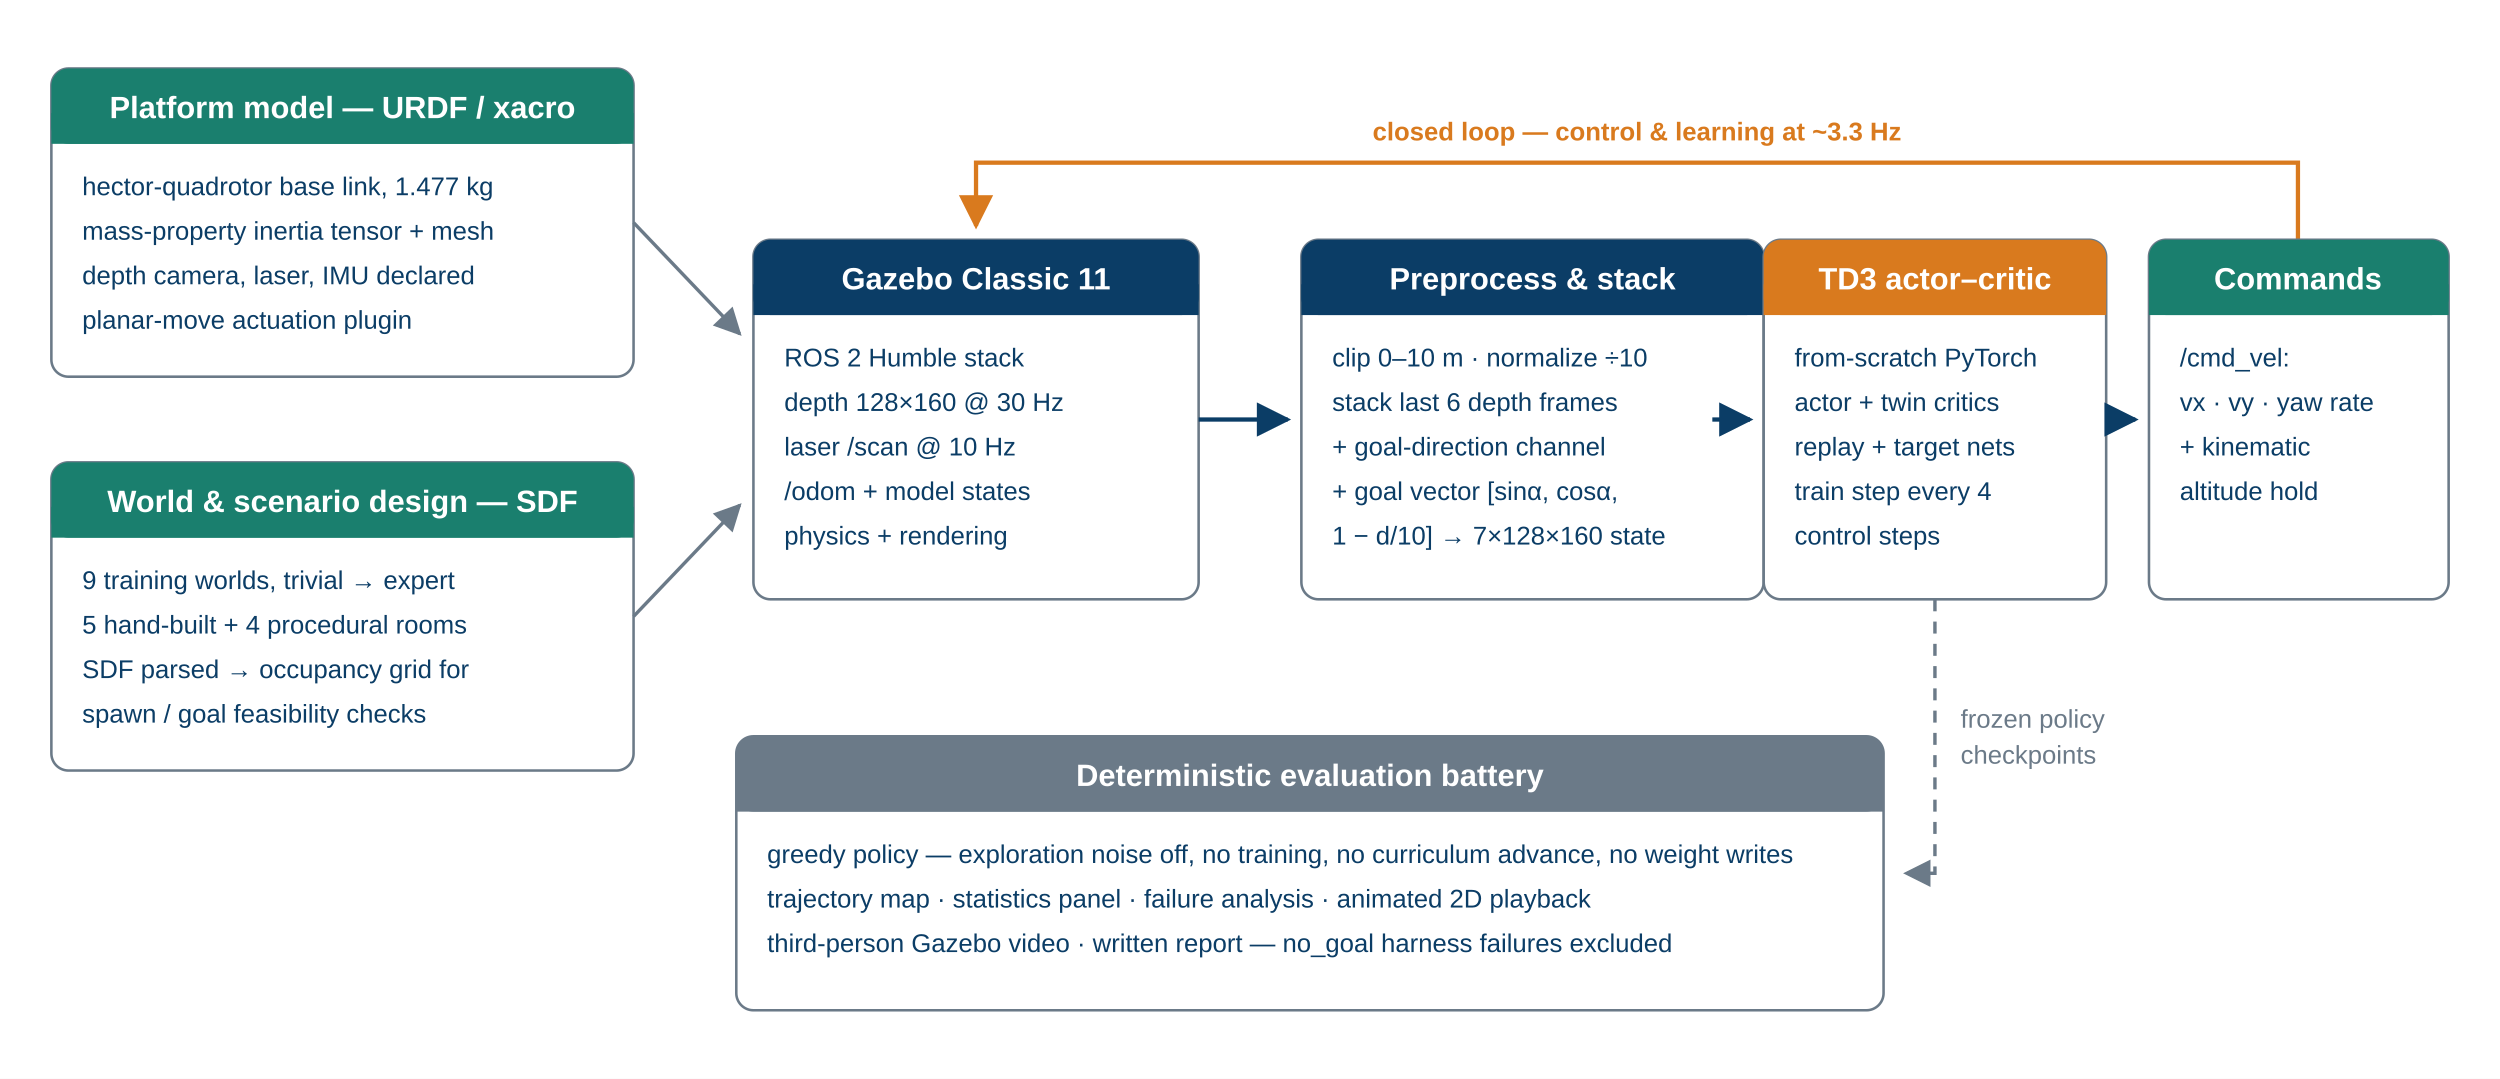
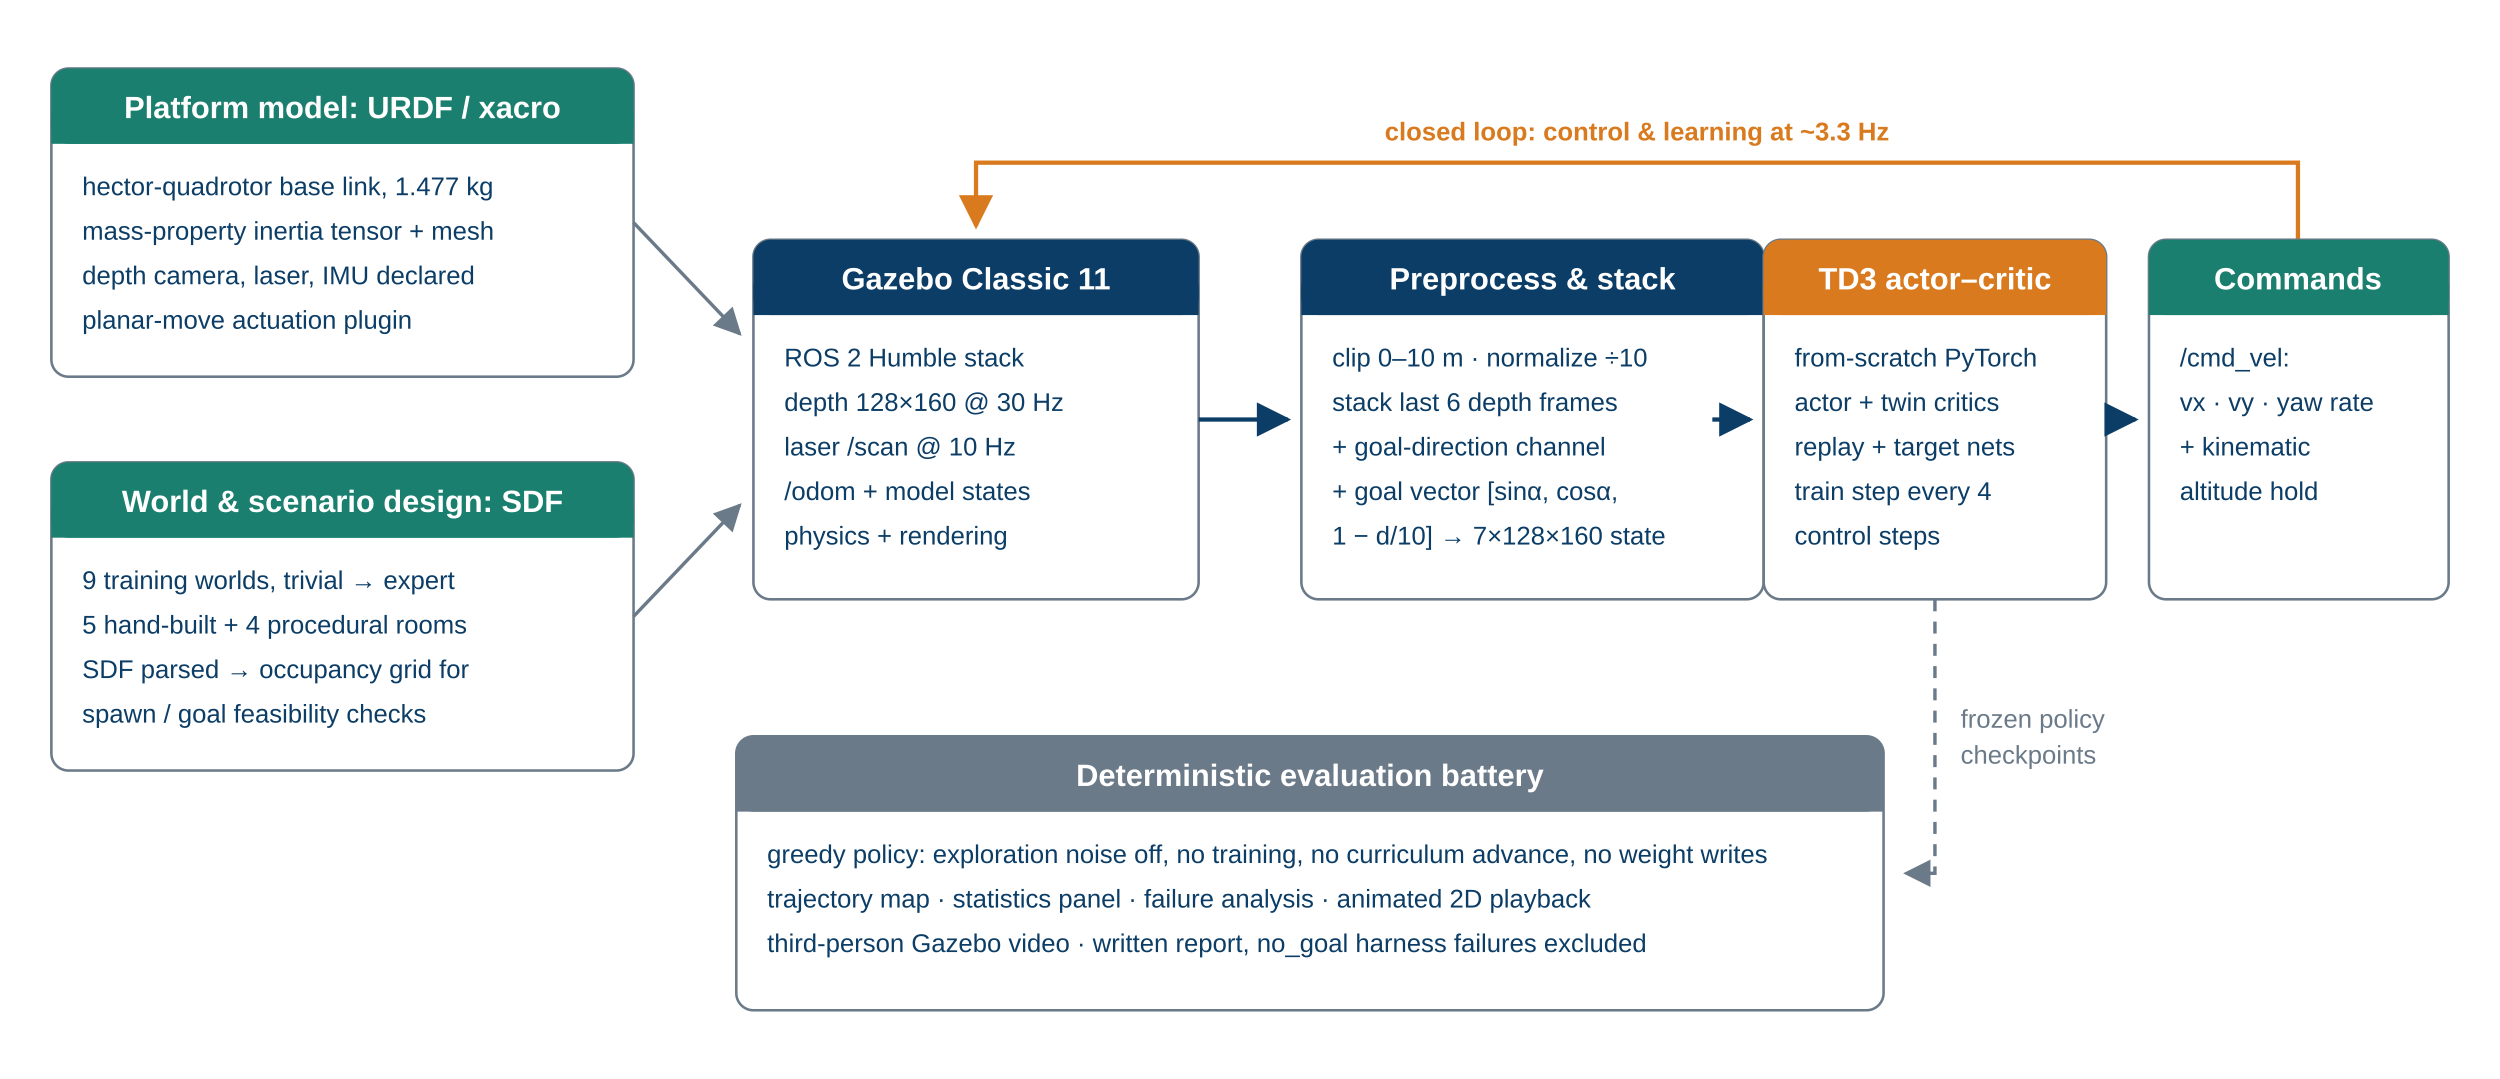
<svg xmlns="http://www.w3.org/2000/svg" viewBox="0 0 1460 630" width="1460" height="630" font-family="Segoe UI, Arial, sans-serif">
  <defs>
    <marker id="arr" viewBox="0 0 10 10" refX="9" refY="5" markerWidth="8" markerHeight="8" orient="auto-start-reverse">
      <path d="M0,0 L10,5 L0,10 z" fill="#6b7a88" />
    </marker>
    <marker id="arrB" viewBox="0 0 10 10" refX="9" refY="5" markerWidth="8" markerHeight="8" orient="auto-start-reverse">
      <path d="M0,0 L10,5 L0,10 z" fill="#0b3d66" />
    </marker>
    <marker id="arrO" viewBox="0 0 10 10" refX="9" refY="5" markerWidth="8" markerHeight="8" orient="auto-start-reverse">
      <path d="M0,0 L10,5 L0,10 z" fill="#d97a1e" />
    </marker>
  </defs>
  <rect x="0" y="0" width="1460" height="630" fill="#ffffff" />
  <path d="M1342,140 L1342,95 L570,95 L570,132" fill="none" stroke="#d97a1e" stroke-width="2.5" marker-end="url(#arrO)" />
-   <text x="956" y="82" font-size="15" fill="#d97a1e" text-anchor="middle" font-weight="600">closed loop — control &amp; learning at ~3.3 Hz</text>
+   <text x="956" y="82" font-size="15" fill="#d97a1e" text-anchor="middle" font-weight="600">closed loop: control &amp; learning at ~3.3 Hz</text>
  <rect x="30" y="40" width="340" height="180" rx="10" fill="#ffffff" stroke="#6b7a88" stroke-width="1.5" />
  <rect x="30" y="40" width="340" height="44" rx="10" fill="#1a7f6e" />
  <rect x="30" y="66" width="340" height="18" fill="#1a7f6e" />
-   <text x="200" y="69" font-size="18" fill="#ffffff" text-anchor="middle" font-weight="700">Platform model — URDF / xacro</text>
+   <text x="200" y="69" font-size="18" fill="#ffffff" text-anchor="middle" font-weight="700">Platform model: URDF / xacro</text>
  <text x="48" y="114" font-size="15" fill="#0b3d66">hector-quadrotor base link, 1.477 kg</text>
  <text x="48" y="140" font-size="15" fill="#0b3d66">mass-property inertia tensor + mesh</text>
  <text x="48" y="166" font-size="15" fill="#0b3d66">depth camera, laser, IMU declared</text>
  <text x="48" y="192" font-size="15" fill="#0b3d66">planar-move actuation plugin</text>
  <rect x="30" y="270" width="340" height="180" rx="10" fill="#ffffff" stroke="#6b7a88" stroke-width="1.5" />
  <rect x="30" y="270" width="340" height="44" rx="10" fill="#1a7f6e" />
  <rect x="30" y="296" width="340" height="18" fill="#1a7f6e" />
-   <text x="200" y="299" font-size="18" fill="#ffffff" text-anchor="middle" font-weight="700">World &amp; scenario design — SDF</text>
+   <text x="200" y="299" font-size="18" fill="#ffffff" text-anchor="middle" font-weight="700">World &amp; scenario design: SDF</text>
  <text x="48" y="344" font-size="15" fill="#0b3d66">9 training worlds, trivial → expert</text>
  <text x="48" y="370" font-size="15" fill="#0b3d66">5 hand-built + 4 procedural rooms</text>
  <text x="48" y="396" font-size="15" fill="#0b3d66">SDF parsed → occupancy grid for</text>
  <text x="48" y="422" font-size="15" fill="#0b3d66">spawn / goal feasibility checks</text>
  <rect x="440" y="140" width="260" height="210" rx="10" fill="#ffffff" stroke="#6b7a88" stroke-width="1.5" />
  <rect x="440" y="140" width="260" height="44" rx="10" fill="#0b3d66" />
  <rect x="440" y="166" width="260" height="18" fill="#0b3d66" />
  <text x="570" y="169" font-size="18" fill="#ffffff" text-anchor="middle" font-weight="700">Gazebo Classic 11</text>
  <text x="458" y="214" font-size="15" fill="#0b3d66">ROS 2 Humble stack</text>
  <text x="458" y="240" font-size="15" fill="#0b3d66">depth 128×160 @ 30 Hz</text>
  <text x="458" y="266" font-size="15" fill="#0b3d66">laser /scan @ 10 Hz</text>
  <text x="458" y="292" font-size="15" fill="#0b3d66">/odom + model states</text>
  <text x="458" y="318" font-size="15" fill="#0b3d66">physics + rendering</text>
  <rect x="760" y="140" width="270" height="210" rx="10" fill="#ffffff" stroke="#6b7a88" stroke-width="1.5" />
  <rect x="760" y="140" width="270" height="44" rx="10" fill="#0b3d66" />
  <rect x="760" y="166" width="270" height="18" fill="#0b3d66" />
  <text x="895" y="169" font-size="18" fill="#ffffff" text-anchor="middle" font-weight="700">Preprocess &amp; stack</text>
  <text x="778" y="214" font-size="15" fill="#0b3d66">clip 0–10 m · normalize ÷10</text>
  <text x="778" y="240" font-size="15" fill="#0b3d66">stack last 6 depth frames</text>
  <text x="778" y="266" font-size="15" fill="#0b3d66">+ goal-direction channel</text>
  <text x="778" y="292" font-size="15" fill="#0b3d66">+ goal vector [sinα, cosα,</text>
  <text x="778" y="318" font-size="15" fill="#0b3d66">1 − d/10] → 7×128×160 state</text>
  <rect x="1030" y="140" width="200" height="210" rx="10" fill="#ffffff" stroke="#6b7a88" stroke-width="1.5" />
  <rect x="1030" y="140" width="200" height="44" rx="10" fill="#d97a1e" />
  <rect x="1030" y="166" width="200" height="18" fill="#d97a1e" />
  <text x="1130" y="169" font-size="18" fill="#ffffff" text-anchor="middle" font-weight="700">TD3 actor–critic</text>
  <text x="1048" y="214" font-size="15" fill="#0b3d66">from-scratch PyTorch</text>
  <text x="1048" y="240" font-size="15" fill="#0b3d66">actor + twin critics</text>
  <text x="1048" y="266" font-size="15" fill="#0b3d66">replay + target nets</text>
  <text x="1048" y="292" font-size="15" fill="#0b3d66">train step every 4</text>
  <text x="1048" y="318" font-size="15" fill="#0b3d66">control steps</text>
  <rect x="1255" y="140" width="175" height="210" rx="10" fill="#ffffff" stroke="#6b7a88" stroke-width="1.5" />
  <rect x="1255" y="140" width="175" height="44" rx="10" fill="#1a7f6e" />
  <rect x="1255" y="166" width="175" height="18" fill="#1a7f6e" />
  <text x="1342" y="169" font-size="18" fill="#ffffff" text-anchor="middle" font-weight="700">Commands</text>
  <text x="1273" y="214" font-size="15" fill="#0b3d66">/cmd_vel:</text>
  <text x="1273" y="240" font-size="15" fill="#0b3d66">vx · vy · yaw rate</text>
  <text x="1273" y="266" font-size="15" fill="#0b3d66">+ kinematic</text>
  <text x="1273" y="292" font-size="15" fill="#0b3d66">altitude hold</text>
  <path d="M370,130 L432,195" fill="none" stroke="#6b7a88" stroke-width="2" marker-end="url(#arr)" />
  <path d="M370,360 L432,295" fill="none" stroke="#6b7a88" stroke-width="2" marker-end="url(#arr)" />
  <path d="M700,245 L752,245" fill="none" stroke="#0b3d66" stroke-width="2.5" marker-end="url(#arrB)" />
  <path d="M1000,245 L1022,245" fill="none" stroke="#0b3d66" stroke-width="2.5" marker-end="url(#arrB)" />
  <path d="M1230,245 L1247,245" fill="none" stroke="#0b3d66" stroke-width="2.5" marker-end="url(#arrB)" />
  <path d="M1130,350 L1130,510 L1113,510" fill="none" stroke="#6b7a88" stroke-width="2" stroke-dasharray="7,6" marker-end="url(#arr)" />
  <text x="1145" y="425" font-size="15" fill="#6b7a88">frozen policy</text>
  <text x="1145" y="446" font-size="15" fill="#6b7a88">checkpoints</text>
  <rect x="430" y="430" width="670" height="160" rx="10" fill="#ffffff" stroke="#6b7a88" stroke-width="1.5" />
  <rect x="430" y="430" width="670" height="44" rx="10" fill="#6b7a88" />
  <rect x="430" y="456" width="670" height="18" fill="#6b7a88" />
  <text x="765" y="459" font-size="18" fill="#ffffff" text-anchor="middle" font-weight="700">Deterministic evaluation battery</text>
-   <text x="448" y="504" font-size="15" fill="#0b3d66">greedy policy — exploration noise off, no training, no curriculum advance, no weight writes</text>
+   <text x="448" y="504" font-size="15" fill="#0b3d66">greedy policy: exploration noise off, no training, no curriculum advance, no weight writes</text>
  <text x="448" y="530" font-size="15" fill="#0b3d66">trajectory map · statistics panel · failure analysis · animated 2D playback</text>
-   <text x="448" y="556" font-size="15" fill="#0b3d66">third-person Gazebo video · written report — no_goal harness failures excluded</text>
+   <text x="448" y="556" font-size="15" fill="#0b3d66">third-person Gazebo video · written report, no_goal harness failures excluded</text>
</svg>
